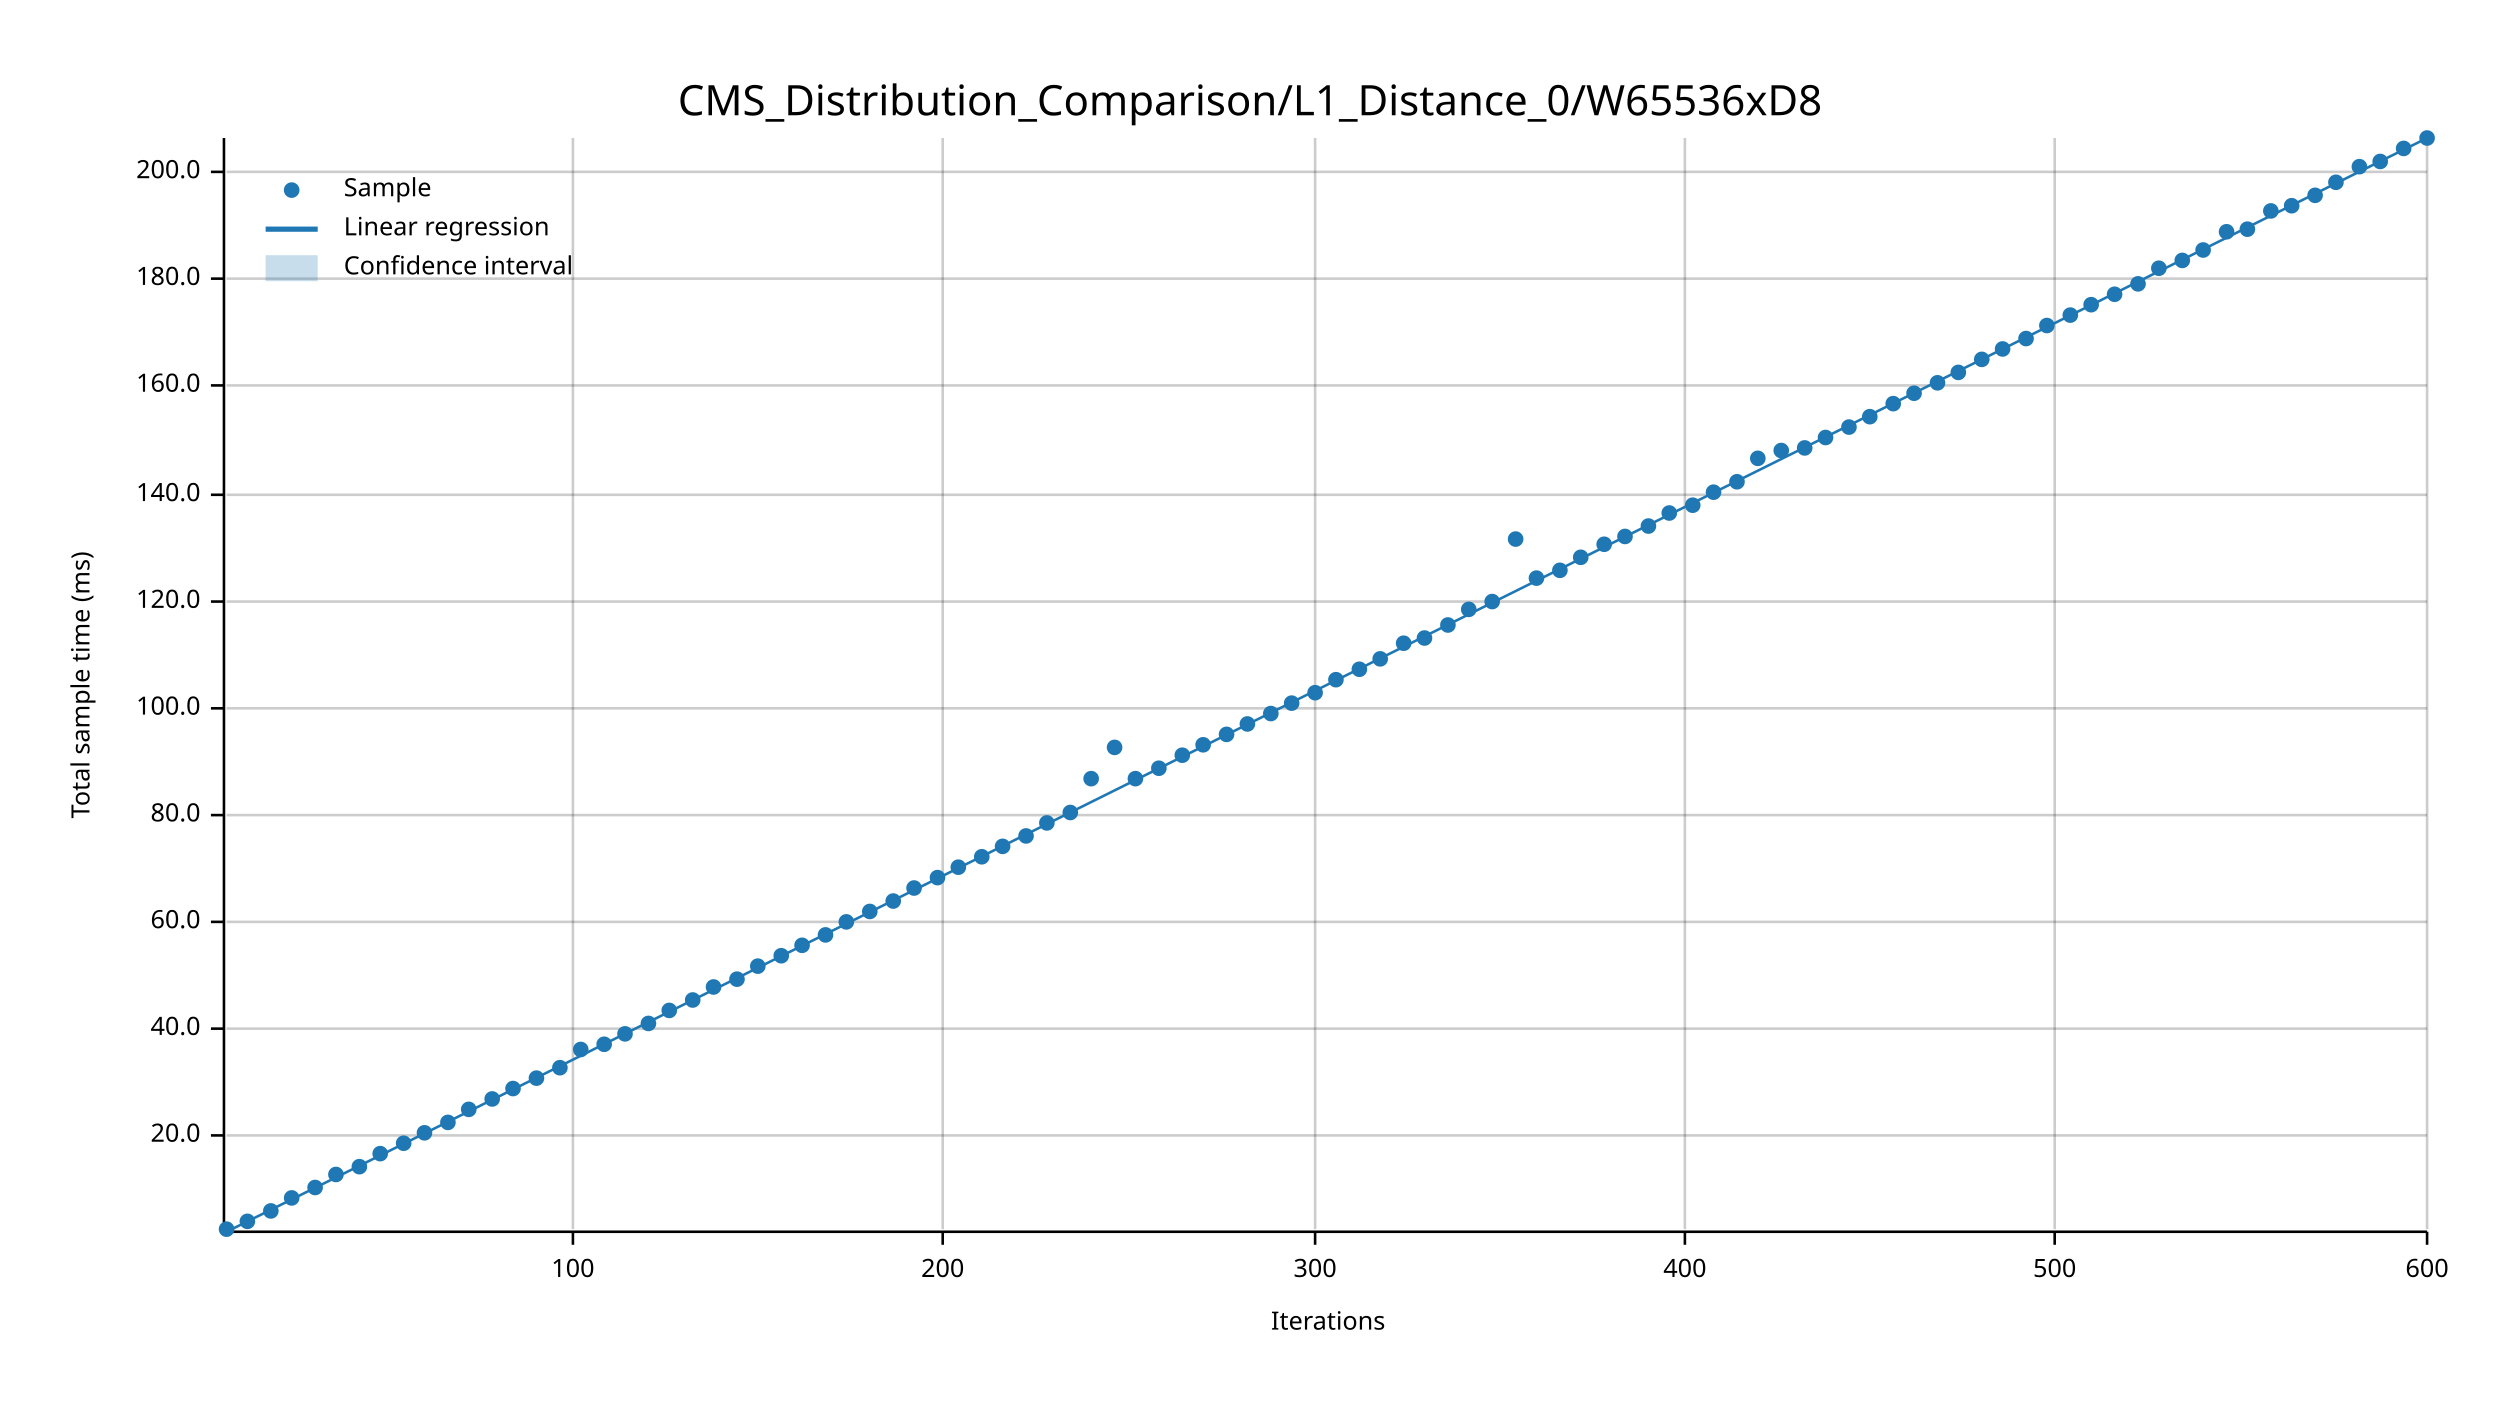
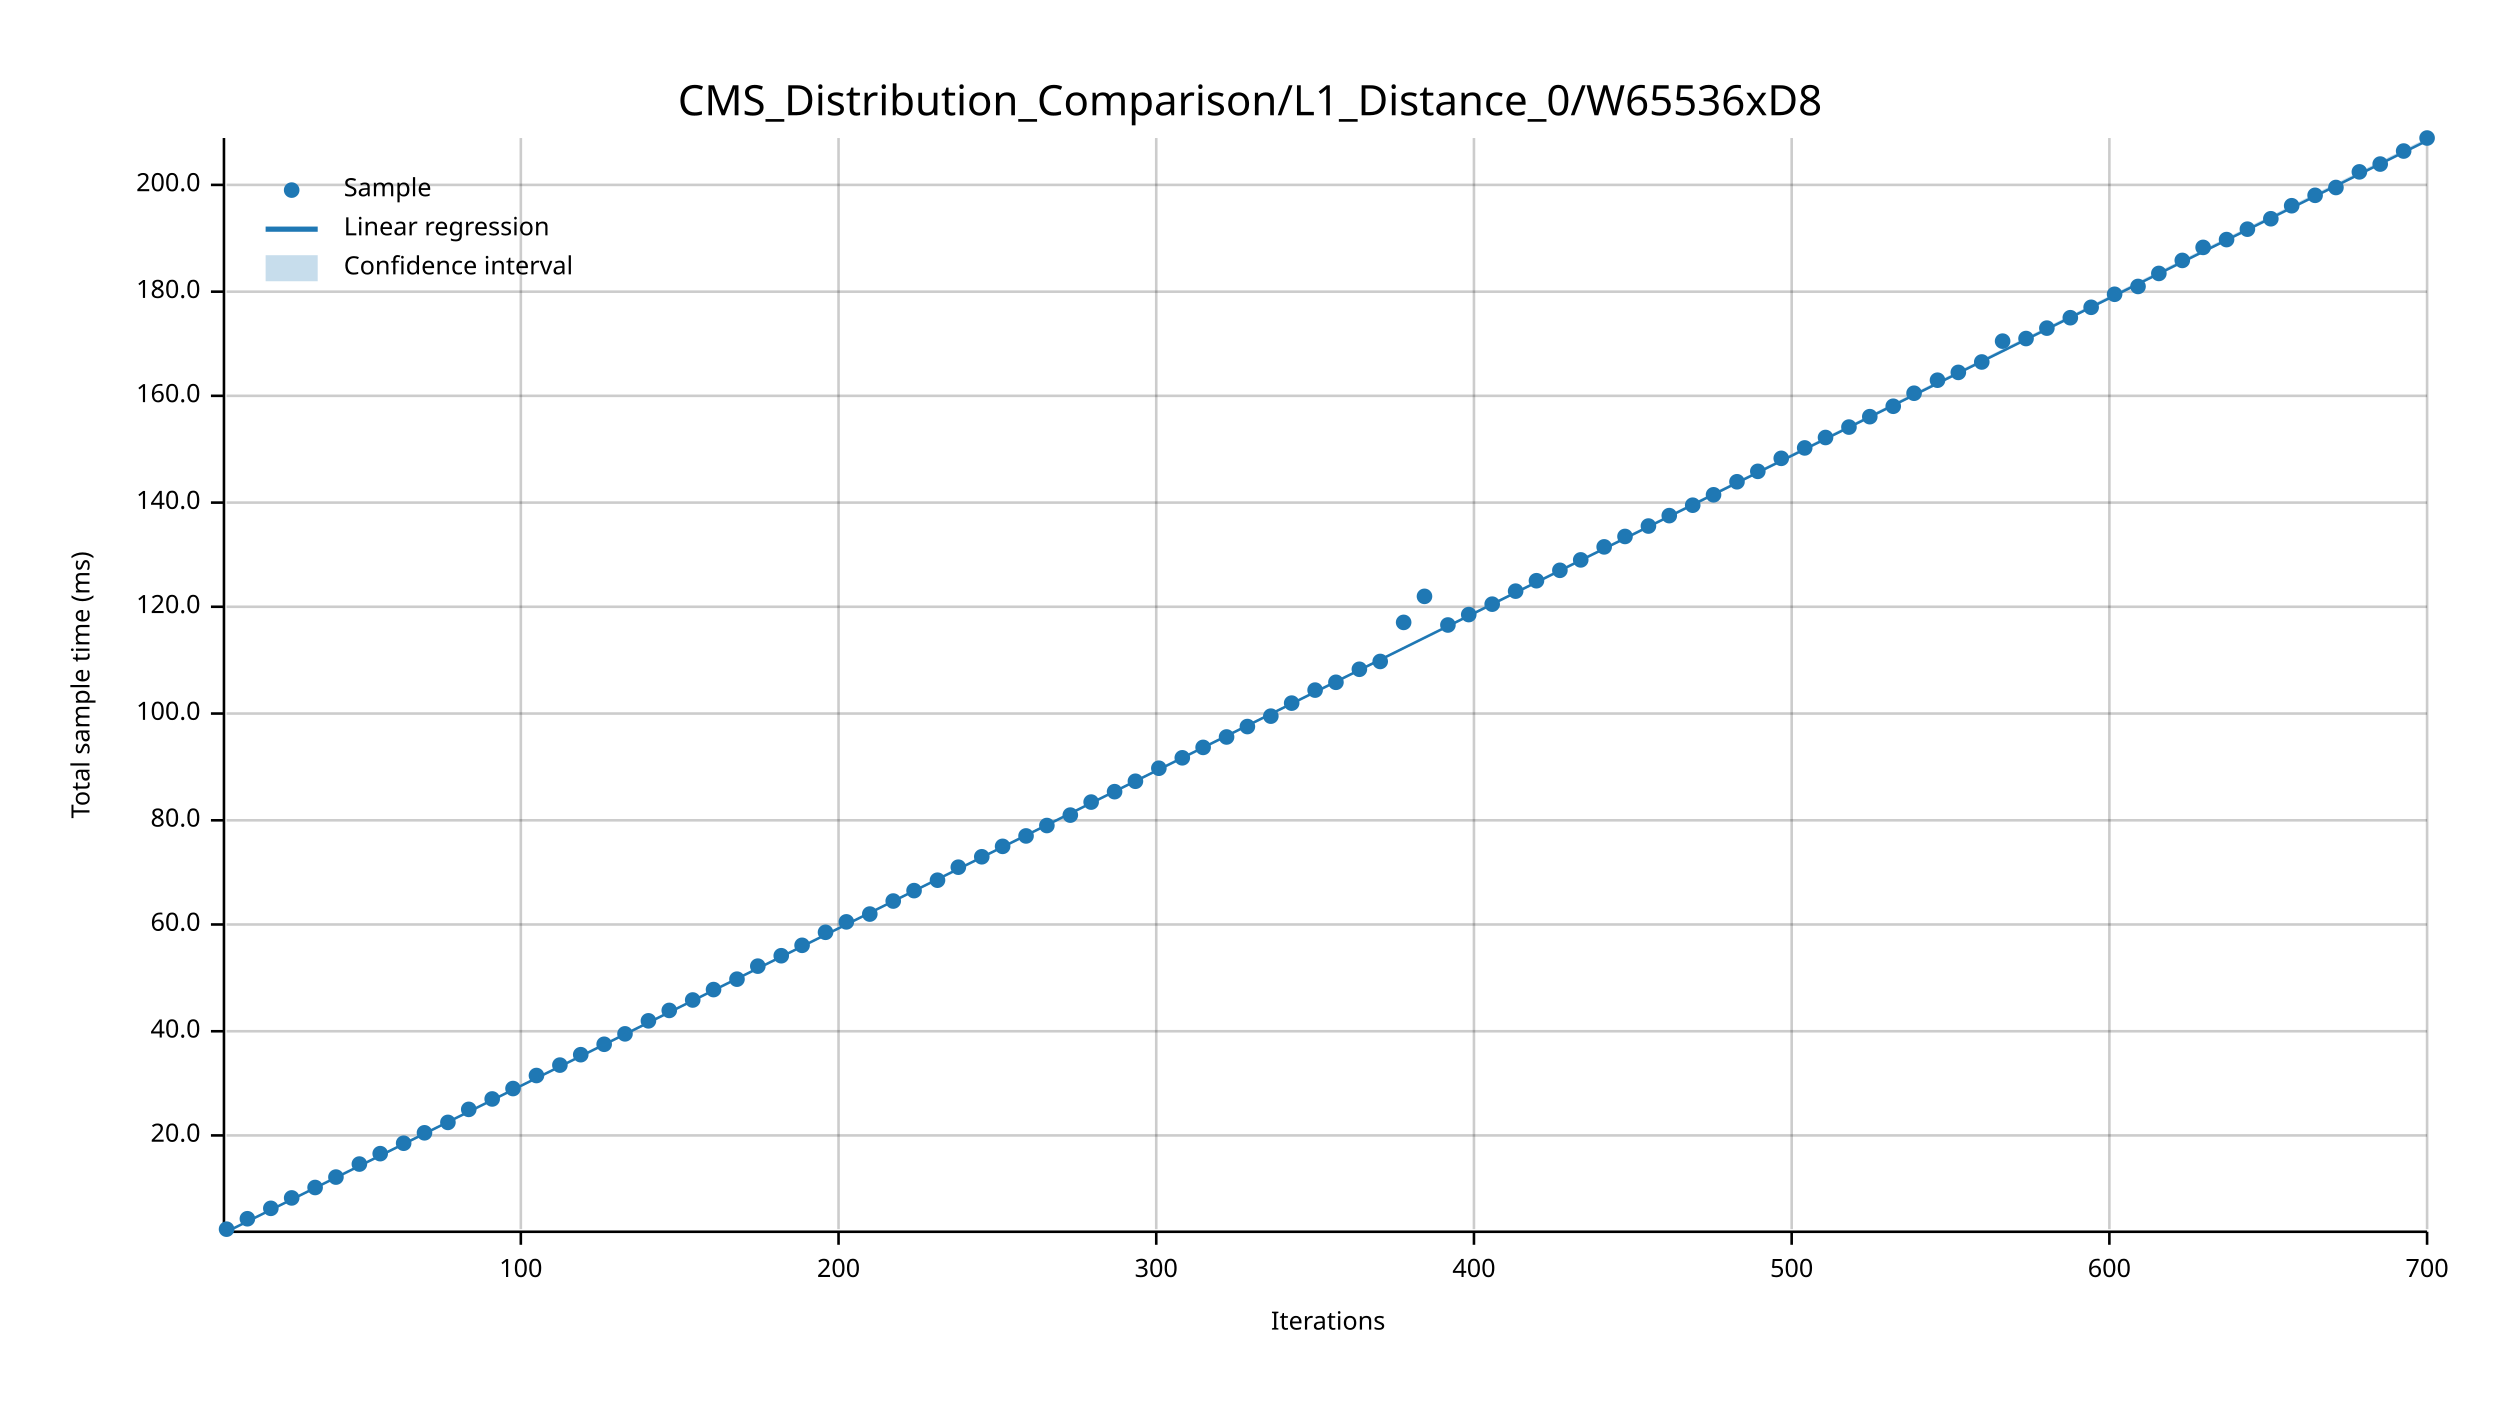
<svg xmlns="http://www.w3.org/2000/svg" width="960" height="540" viewBox="0 0 960 540">
  <text x="480" y="32" dy="0.76em" text-anchor="middle" font-family="sans-serif" font-size="16.129" opacity="1" fill="#000000">
CMS_Distribution_Comparison/L1_Distance_0/W65536xD8
</text>
  <text x="27" y="263" dy="0.76em" text-anchor="middle" font-family="sans-serif" font-size="9.677" opacity="1" fill="#000000" transform="rotate(270, 27, 263)">
Total sample time (ms)
</text>
  <text x="510" y="513" dy="-0.5ex" text-anchor="middle" font-family="sans-serif" font-size="9.677" opacity="1" fill="#000000">
Iterations
</text>
-   <line opacity="0.2" stroke="#000000" stroke-width="1" x1="220" y1="472" x2="220" y2="53" />
-   <line opacity="0.2" stroke="#000000" stroke-width="1" x1="362" y1="472" x2="362" y2="53" />
-   <line opacity="0.2" stroke="#000000" stroke-width="1" x1="505" y1="472" x2="505" y2="53" />
-   <line opacity="0.2" stroke="#000000" stroke-width="1" x1="647" y1="472" x2="647" y2="53" />
-   <line opacity="0.2" stroke="#000000" stroke-width="1" x1="789" y1="472" x2="789" y2="53" />
+   <line opacity="0.2" stroke="#000000" stroke-width="1" x1="200" y1="472" x2="200" y2="53" />
+   <line opacity="0.2" stroke="#000000" stroke-width="1" x1="322" y1="472" x2="322" y2="53" />
+   <line opacity="0.2" stroke="#000000" stroke-width="1" x1="444" y1="472" x2="444" y2="53" />
+   <line opacity="0.2" stroke="#000000" stroke-width="1" x1="566" y1="472" x2="566" y2="53" />
+   <line opacity="0.2" stroke="#000000" stroke-width="1" x1="688" y1="472" x2="688" y2="53" />
+   <line opacity="0.2" stroke="#000000" stroke-width="1" x1="810" y1="472" x2="810" y2="53" />
  <line opacity="0.2" stroke="#000000" stroke-width="1" x1="932" y1="472" x2="932" y2="53" />
  <line opacity="0.2" stroke="#000000" stroke-width="1" x1="87" y1="436" x2="932" y2="436" />
-   <line opacity="0.2" stroke="#000000" stroke-width="1" x1="87" y1="395" x2="932" y2="395" />
-   <line opacity="0.2" stroke="#000000" stroke-width="1" x1="87" y1="354" x2="932" y2="354" />
-   <line opacity="0.2" stroke="#000000" stroke-width="1" x1="87" y1="313" x2="932" y2="313" />
-   <line opacity="0.2" stroke="#000000" stroke-width="1" x1="87" y1="272" x2="932" y2="272" />
-   <line opacity="0.2" stroke="#000000" stroke-width="1" x1="87" y1="231" x2="932" y2="231" />
-   <line opacity="0.2" stroke="#000000" stroke-width="1" x1="87" y1="190" x2="932" y2="190" />
-   <line opacity="0.2" stroke="#000000" stroke-width="1" x1="87" y1="148" x2="932" y2="148" />
-   <line opacity="0.2" stroke="#000000" stroke-width="1" x1="87" y1="107" x2="932" y2="107" />
-   <line opacity="0.2" stroke="#000000" stroke-width="1" x1="87" y1="66" x2="932" y2="66" />
+   <line opacity="0.2" stroke="#000000" stroke-width="1" x1="87" y1="396" x2="932" y2="396" />
+   <line opacity="0.2" stroke="#000000" stroke-width="1" x1="87" y1="355" x2="932" y2="355" />
+   <line opacity="0.2" stroke="#000000" stroke-width="1" x1="87" y1="315" x2="932" y2="315" />
+   <line opacity="0.2" stroke="#000000" stroke-width="1" x1="87" y1="274" x2="932" y2="274" />
+   <line opacity="0.2" stroke="#000000" stroke-width="1" x1="87" y1="233" x2="932" y2="233" />
+   <line opacity="0.2" stroke="#000000" stroke-width="1" x1="87" y1="193" x2="932" y2="193" />
+   <line opacity="0.2" stroke="#000000" stroke-width="1" x1="87" y1="152" x2="932" y2="152" />
+   <line opacity="0.2" stroke="#000000" stroke-width="1" x1="87" y1="112" x2="932" y2="112" />
+   <line opacity="0.2" stroke="#000000" stroke-width="1" x1="87" y1="71" x2="932" y2="71" />
  <polyline fill="none" opacity="1" stroke="#000000" stroke-width="1" points="86,53 86,472 " />
  <text x="77" y="436" dy="0.5ex" text-anchor="end" font-family="sans-serif" font-size="9.677" opacity="1" fill="#000000">
20.0
</text>
  <polyline fill="none" opacity="1" stroke="#000000" stroke-width="1" points="81,436 86,436 " />
-   <text x="77" y="395" dy="0.5ex" text-anchor="end" font-family="sans-serif" font-size="9.677" opacity="1" fill="#000000">
+   <text x="77" y="396" dy="0.5ex" text-anchor="end" font-family="sans-serif" font-size="9.677" opacity="1" fill="#000000">
40.0
</text>
-   <polyline fill="none" opacity="1" stroke="#000000" stroke-width="1" points="81,395 86,395 " />
-   <text x="77" y="354" dy="0.5ex" text-anchor="end" font-family="sans-serif" font-size="9.677" opacity="1" fill="#000000">
+   <polyline fill="none" opacity="1" stroke="#000000" stroke-width="1" points="81,396 86,396 " />
+   <text x="77" y="355" dy="0.5ex" text-anchor="end" font-family="sans-serif" font-size="9.677" opacity="1" fill="#000000">
60.0
</text>
-   <polyline fill="none" opacity="1" stroke="#000000" stroke-width="1" points="81,354 86,354 " />
-   <text x="77" y="313" dy="0.5ex" text-anchor="end" font-family="sans-serif" font-size="9.677" opacity="1" fill="#000000">
+   <polyline fill="none" opacity="1" stroke="#000000" stroke-width="1" points="81,355 86,355 " />
+   <text x="77" y="315" dy="0.5ex" text-anchor="end" font-family="sans-serif" font-size="9.677" opacity="1" fill="#000000">
80.0
</text>
-   <polyline fill="none" opacity="1" stroke="#000000" stroke-width="1" points="81,313 86,313 " />
-   <text x="77" y="272" dy="0.5ex" text-anchor="end" font-family="sans-serif" font-size="9.677" opacity="1" fill="#000000">
+   <polyline fill="none" opacity="1" stroke="#000000" stroke-width="1" points="81,315 86,315 " />
+   <text x="77" y="274" dy="0.5ex" text-anchor="end" font-family="sans-serif" font-size="9.677" opacity="1" fill="#000000">
100.0
</text>
-   <polyline fill="none" opacity="1" stroke="#000000" stroke-width="1" points="81,272 86,272 " />
-   <text x="77" y="231" dy="0.5ex" text-anchor="end" font-family="sans-serif" font-size="9.677" opacity="1" fill="#000000">
+   <polyline fill="none" opacity="1" stroke="#000000" stroke-width="1" points="81,274 86,274 " />
+   <text x="77" y="233" dy="0.5ex" text-anchor="end" font-family="sans-serif" font-size="9.677" opacity="1" fill="#000000">
120.0
</text>
-   <polyline fill="none" opacity="1" stroke="#000000" stroke-width="1" points="81,231 86,231 " />
-   <text x="77" y="190" dy="0.5ex" text-anchor="end" font-family="sans-serif" font-size="9.677" opacity="1" fill="#000000">
+   <polyline fill="none" opacity="1" stroke="#000000" stroke-width="1" points="81,233 86,233 " />
+   <text x="77" y="193" dy="0.5ex" text-anchor="end" font-family="sans-serif" font-size="9.677" opacity="1" fill="#000000">
140.0
</text>
-   <polyline fill="none" opacity="1" stroke="#000000" stroke-width="1" points="81,190 86,190 " />
-   <text x="77" y="148" dy="0.5ex" text-anchor="end" font-family="sans-serif" font-size="9.677" opacity="1" fill="#000000">
+   <polyline fill="none" opacity="1" stroke="#000000" stroke-width="1" points="81,193 86,193 " />
+   <text x="77" y="152" dy="0.5ex" text-anchor="end" font-family="sans-serif" font-size="9.677" opacity="1" fill="#000000">
160.0
</text>
-   <polyline fill="none" opacity="1" stroke="#000000" stroke-width="1" points="81,148 86,148 " />
-   <text x="77" y="107" dy="0.5ex" text-anchor="end" font-family="sans-serif" font-size="9.677" opacity="1" fill="#000000">
+   <polyline fill="none" opacity="1" stroke="#000000" stroke-width="1" points="81,152 86,152 " />
+   <text x="77" y="112" dy="0.5ex" text-anchor="end" font-family="sans-serif" font-size="9.677" opacity="1" fill="#000000">
180.0
</text>
-   <polyline fill="none" opacity="1" stroke="#000000" stroke-width="1" points="81,107 86,107 " />
-   <text x="77" y="66" dy="0.5ex" text-anchor="end" font-family="sans-serif" font-size="9.677" opacity="1" fill="#000000">
+   <polyline fill="none" opacity="1" stroke="#000000" stroke-width="1" points="81,112 86,112 " />
+   <text x="77" y="71" dy="0.5ex" text-anchor="end" font-family="sans-serif" font-size="9.677" opacity="1" fill="#000000">
200.0
</text>
-   <polyline fill="none" opacity="1" stroke="#000000" stroke-width="1" points="81,66 86,66 " />
+   <polyline fill="none" opacity="1" stroke="#000000" stroke-width="1" points="81,71 86,71 " />
  <polyline fill="none" opacity="1" stroke="#000000" stroke-width="1" points="87,473 932,473 " />
-   <text x="220" y="483" dy="0.76em" text-anchor="middle" font-family="sans-serif" font-size="9.677" opacity="1" fill="#000000">
+   <text x="200" y="483" dy="0.76em" text-anchor="middle" font-family="sans-serif" font-size="9.677" opacity="1" fill="#000000">
100
</text>
-   <polyline fill="none" opacity="1" stroke="#000000" stroke-width="1" points="220,473 220,478 " />
-   <text x="362" y="483" dy="0.76em" text-anchor="middle" font-family="sans-serif" font-size="9.677" opacity="1" fill="#000000">
+   <polyline fill="none" opacity="1" stroke="#000000" stroke-width="1" points="200,473 200,478 " />
+   <text x="322" y="483" dy="0.76em" text-anchor="middle" font-family="sans-serif" font-size="9.677" opacity="1" fill="#000000">
200
</text>
-   <polyline fill="none" opacity="1" stroke="#000000" stroke-width="1" points="362,473 362,478 " />
-   <text x="505" y="483" dy="0.76em" text-anchor="middle" font-family="sans-serif" font-size="9.677" opacity="1" fill="#000000">
+   <polyline fill="none" opacity="1" stroke="#000000" stroke-width="1" points="322,473 322,478 " />
+   <text x="444" y="483" dy="0.76em" text-anchor="middle" font-family="sans-serif" font-size="9.677" opacity="1" fill="#000000">
300
</text>
-   <polyline fill="none" opacity="1" stroke="#000000" stroke-width="1" points="505,473 505,478 " />
-   <text x="647" y="483" dy="0.76em" text-anchor="middle" font-family="sans-serif" font-size="9.677" opacity="1" fill="#000000">
+   <polyline fill="none" opacity="1" stroke="#000000" stroke-width="1" points="444,473 444,478 " />
+   <text x="566" y="483" dy="0.76em" text-anchor="middle" font-family="sans-serif" font-size="9.677" opacity="1" fill="#000000">
400
</text>
-   <polyline fill="none" opacity="1" stroke="#000000" stroke-width="1" points="647,473 647,478 " />
-   <text x="789" y="483" dy="0.76em" text-anchor="middle" font-family="sans-serif" font-size="9.677" opacity="1" fill="#000000">
+   <polyline fill="none" opacity="1" stroke="#000000" stroke-width="1" points="566,473 566,478 " />
+   <text x="688" y="483" dy="0.76em" text-anchor="middle" font-family="sans-serif" font-size="9.677" opacity="1" fill="#000000">
500
</text>
-   <polyline fill="none" opacity="1" stroke="#000000" stroke-width="1" points="789,473 789,478 " />
+   <polyline fill="none" opacity="1" stroke="#000000" stroke-width="1" points="688,473 688,478 " />
+   <text x="810" y="483" dy="0.76em" text-anchor="middle" font-family="sans-serif" font-size="9.677" opacity="1" fill="#000000">
+ 600
+ </text>
+   <polyline fill="none" opacity="1" stroke="#000000" stroke-width="1" points="810,473 810,478 " />
  <text x="932" y="483" dy="0.76em" text-anchor="middle" font-family="sans-serif" font-size="9.677" opacity="1" fill="#000000">
- 600
+ 700
</text>
  <polyline fill="none" opacity="1" stroke="#000000" stroke-width="1" points="932,473 932,478 " />
  <circle cx="87" cy="472" r="3" opacity="1" fill="#1F78B4" stroke="none" stroke-width="1" />
-   <circle cx="95" cy="469" r="3" opacity="1" fill="#1F78B4" stroke="none" stroke-width="1" />
-   <circle cx="104" cy="465" r="3" opacity="1" fill="#1F78B4" stroke="none" stroke-width="1" />
+   <circle cx="95" cy="468" r="3" opacity="1" fill="#1F78B4" stroke="none" stroke-width="1" />
+   <circle cx="104" cy="464" r="3" opacity="1" fill="#1F78B4" stroke="none" stroke-width="1" />
  <circle cx="112" cy="460" r="3" opacity="1" fill="#1F78B4" stroke="none" stroke-width="1" />
  <circle cx="121" cy="456" r="3" opacity="1" fill="#1F78B4" stroke="none" stroke-width="1" />
-   <circle cx="129" cy="451" r="3" opacity="1" fill="#1F78B4" stroke="none" stroke-width="1" />
-   <circle cx="138" cy="448" r="3" opacity="1" fill="#1F78B4" stroke="none" stroke-width="1" />
+   <circle cx="129" cy="452" r="3" opacity="1" fill="#1F78B4" stroke="none" stroke-width="1" />
+   <circle cx="138" cy="447" r="3" opacity="1" fill="#1F78B4" stroke="none" stroke-width="1" />
  <circle cx="146" cy="443" r="3" opacity="1" fill="#1F78B4" stroke="none" stroke-width="1" />
  <circle cx="155" cy="439" r="3" opacity="1" fill="#1F78B4" stroke="none" stroke-width="1" />
  <circle cx="163" cy="435" r="3" opacity="1" fill="#1F78B4" stroke="none" stroke-width="1" />
  <circle cx="172" cy="431" r="3" opacity="1" fill="#1F78B4" stroke="none" stroke-width="1" />
  <circle cx="180" cy="426" r="3" opacity="1" fill="#1F78B4" stroke="none" stroke-width="1" />
  <circle cx="189" cy="422" r="3" opacity="1" fill="#1F78B4" stroke="none" stroke-width="1" />
  <circle cx="197" cy="418" r="3" opacity="1" fill="#1F78B4" stroke="none" stroke-width="1" />
-   <circle cx="206" cy="414" r="3" opacity="1" fill="#1F78B4" stroke="none" stroke-width="1" />
-   <circle cx="215" cy="410" r="3" opacity="1" fill="#1F78B4" stroke="none" stroke-width="1" />
-   <circle cx="223" cy="403" r="3" opacity="1" fill="#1F78B4" stroke="none" stroke-width="1" />
+   <circle cx="206" cy="413" r="3" opacity="1" fill="#1F78B4" stroke="none" stroke-width="1" />
+   <circle cx="215" cy="409" r="3" opacity="1" fill="#1F78B4" stroke="none" stroke-width="1" />
+   <circle cx="223" cy="405" r="3" opacity="1" fill="#1F78B4" stroke="none" stroke-width="1" />
  <circle cx="232" cy="401" r="3" opacity="1" fill="#1F78B4" stroke="none" stroke-width="1" />
  <circle cx="240" cy="397" r="3" opacity="1" fill="#1F78B4" stroke="none" stroke-width="1" />
-   <circle cx="249" cy="393" r="3" opacity="1" fill="#1F78B4" stroke="none" stroke-width="1" />
+   <circle cx="249" cy="392" r="3" opacity="1" fill="#1F78B4" stroke="none" stroke-width="1" />
  <circle cx="257" cy="388" r="3" opacity="1" fill="#1F78B4" stroke="none" stroke-width="1" />
  <circle cx="266" cy="384" r="3" opacity="1" fill="#1F78B4" stroke="none" stroke-width="1" />
-   <circle cx="274" cy="379" r="3" opacity="1" fill="#1F78B4" stroke="none" stroke-width="1" />
+   <circle cx="274" cy="380" r="3" opacity="1" fill="#1F78B4" stroke="none" stroke-width="1" />
  <circle cx="283" cy="376" r="3" opacity="1" fill="#1F78B4" stroke="none" stroke-width="1" />
  <circle cx="291" cy="371" r="3" opacity="1" fill="#1F78B4" stroke="none" stroke-width="1" />
  <circle cx="300" cy="367" r="3" opacity="1" fill="#1F78B4" stroke="none" stroke-width="1" />
  <circle cx="308" cy="363" r="3" opacity="1" fill="#1F78B4" stroke="none" stroke-width="1" />
-   <circle cx="317" cy="359" r="3" opacity="1" fill="#1F78B4" stroke="none" stroke-width="1" />
+   <circle cx="317" cy="358" r="3" opacity="1" fill="#1F78B4" stroke="none" stroke-width="1" />
  <circle cx="325" cy="354" r="3" opacity="1" fill="#1F78B4" stroke="none" stroke-width="1" />
-   <circle cx="334" cy="350" r="3" opacity="1" fill="#1F78B4" stroke="none" stroke-width="1" />
+   <circle cx="334" cy="351" r="3" opacity="1" fill="#1F78B4" stroke="none" stroke-width="1" />
  <circle cx="343" cy="346" r="3" opacity="1" fill="#1F78B4" stroke="none" stroke-width="1" />
-   <circle cx="351" cy="341" r="3" opacity="1" fill="#1F78B4" stroke="none" stroke-width="1" />
-   <circle cx="360" cy="337" r="3" opacity="1" fill="#1F78B4" stroke="none" stroke-width="1" />
+   <circle cx="351" cy="342" r="3" opacity="1" fill="#1F78B4" stroke="none" stroke-width="1" />
+   <circle cx="360" cy="338" r="3" opacity="1" fill="#1F78B4" stroke="none" stroke-width="1" />
  <circle cx="368" cy="333" r="3" opacity="1" fill="#1F78B4" stroke="none" stroke-width="1" />
  <circle cx="377" cy="329" r="3" opacity="1" fill="#1F78B4" stroke="none" stroke-width="1" />
  <circle cx="385" cy="325" r="3" opacity="1" fill="#1F78B4" stroke="none" stroke-width="1" />
  <circle cx="394" cy="321" r="3" opacity="1" fill="#1F78B4" stroke="none" stroke-width="1" />
-   <circle cx="402" cy="316" r="3" opacity="1" fill="#1F78B4" stroke="none" stroke-width="1" />
-   <circle cx="411" cy="312" r="3" opacity="1" fill="#1F78B4" stroke="none" stroke-width="1" />
-   <circle cx="419" cy="299" r="3" opacity="1" fill="#1F78B4" stroke="none" stroke-width="1" />
-   <circle cx="428" cy="287" r="3" opacity="1" fill="#1F78B4" stroke="none" stroke-width="1" />
-   <circle cx="436" cy="299" r="3" opacity="1" fill="#1F78B4" stroke="none" stroke-width="1" />
+   <circle cx="402" cy="317" r="3" opacity="1" fill="#1F78B4" stroke="none" stroke-width="1" />
+   <circle cx="411" cy="313" r="3" opacity="1" fill="#1F78B4" stroke="none" stroke-width="1" />
+   <circle cx="419" cy="308" r="3" opacity="1" fill="#1F78B4" stroke="none" stroke-width="1" />
+   <circle cx="428" cy="304" r="3" opacity="1" fill="#1F78B4" stroke="none" stroke-width="1" />
+   <circle cx="436" cy="300" r="3" opacity="1" fill="#1F78B4" stroke="none" stroke-width="1" />
  <circle cx="445" cy="295" r="3" opacity="1" fill="#1F78B4" stroke="none" stroke-width="1" />
-   <circle cx="454" cy="290" r="3" opacity="1" fill="#1F78B4" stroke="none" stroke-width="1" />
-   <circle cx="462" cy="286" r="3" opacity="1" fill="#1F78B4" stroke="none" stroke-width="1" />
-   <circle cx="471" cy="282" r="3" opacity="1" fill="#1F78B4" stroke="none" stroke-width="1" />
-   <circle cx="479" cy="278" r="3" opacity="1" fill="#1F78B4" stroke="none" stroke-width="1" />
-   <circle cx="488" cy="274" r="3" opacity="1" fill="#1F78B4" stroke="none" stroke-width="1" />
+   <circle cx="454" cy="291" r="3" opacity="1" fill="#1F78B4" stroke="none" stroke-width="1" />
+   <circle cx="462" cy="287" r="3" opacity="1" fill="#1F78B4" stroke="none" stroke-width="1" />
+   <circle cx="471" cy="283" r="3" opacity="1" fill="#1F78B4" stroke="none" stroke-width="1" />
+   <circle cx="479" cy="279" r="3" opacity="1" fill="#1F78B4" stroke="none" stroke-width="1" />
+   <circle cx="488" cy="275" r="3" opacity="1" fill="#1F78B4" stroke="none" stroke-width="1" />
  <circle cx="496" cy="270" r="3" opacity="1" fill="#1F78B4" stroke="none" stroke-width="1" />
-   <circle cx="505" cy="266" r="3" opacity="1" fill="#1F78B4" stroke="none" stroke-width="1" />
-   <circle cx="513" cy="261" r="3" opacity="1" fill="#1F78B4" stroke="none" stroke-width="1" />
+   <circle cx="505" cy="265" r="3" opacity="1" fill="#1F78B4" stroke="none" stroke-width="1" />
+   <circle cx="513" cy="262" r="3" opacity="1" fill="#1F78B4" stroke="none" stroke-width="1" />
  <circle cx="522" cy="257" r="3" opacity="1" fill="#1F78B4" stroke="none" stroke-width="1" />
-   <circle cx="530" cy="253" r="3" opacity="1" fill="#1F78B4" stroke="none" stroke-width="1" />
-   <circle cx="539" cy="247" r="3" opacity="1" fill="#1F78B4" stroke="none" stroke-width="1" />
-   <circle cx="547" cy="245" r="3" opacity="1" fill="#1F78B4" stroke="none" stroke-width="1" />
+   <circle cx="530" cy="254" r="3" opacity="1" fill="#1F78B4" stroke="none" stroke-width="1" />
+   <circle cx="539" cy="239" r="3" opacity="1" fill="#1F78B4" stroke="none" stroke-width="1" />
+   <circle cx="547" cy="229" r="3" opacity="1" fill="#1F78B4" stroke="none" stroke-width="1" />
  <circle cx="556" cy="240" r="3" opacity="1" fill="#1F78B4" stroke="none" stroke-width="1" />
-   <circle cx="564" cy="234" r="3" opacity="1" fill="#1F78B4" stroke="none" stroke-width="1" />
-   <circle cx="573" cy="231" r="3" opacity="1" fill="#1F78B4" stroke="none" stroke-width="1" />
-   <circle cx="582" cy="207" r="3" opacity="1" fill="#1F78B4" stroke="none" stroke-width="1" />
-   <circle cx="590" cy="222" r="3" opacity="1" fill="#1F78B4" stroke="none" stroke-width="1" />
+   <circle cx="564" cy="236" r="3" opacity="1" fill="#1F78B4" stroke="none" stroke-width="1" />
+   <circle cx="573" cy="232" r="3" opacity="1" fill="#1F78B4" stroke="none" stroke-width="1" />
+   <circle cx="582" cy="227" r="3" opacity="1" fill="#1F78B4" stroke="none" stroke-width="1" />
+   <circle cx="590" cy="223" r="3" opacity="1" fill="#1F78B4" stroke="none" stroke-width="1" />
  <circle cx="599" cy="219" r="3" opacity="1" fill="#1F78B4" stroke="none" stroke-width="1" />
-   <circle cx="607" cy="214" r="3" opacity="1" fill="#1F78B4" stroke="none" stroke-width="1" />
-   <circle cx="616" cy="209" r="3" opacity="1" fill="#1F78B4" stroke="none" stroke-width="1" />
+   <circle cx="607" cy="215" r="3" opacity="1" fill="#1F78B4" stroke="none" stroke-width="1" />
+   <circle cx="616" cy="210" r="3" opacity="1" fill="#1F78B4" stroke="none" stroke-width="1" />
  <circle cx="624" cy="206" r="3" opacity="1" fill="#1F78B4" stroke="none" stroke-width="1" />
  <circle cx="633" cy="202" r="3" opacity="1" fill="#1F78B4" stroke="none" stroke-width="1" />
-   <circle cx="641" cy="197" r="3" opacity="1" fill="#1F78B4" stroke="none" stroke-width="1" />
+   <circle cx="641" cy="198" r="3" opacity="1" fill="#1F78B4" stroke="none" stroke-width="1" />
  <circle cx="650" cy="194" r="3" opacity="1" fill="#1F78B4" stroke="none" stroke-width="1" />
-   <circle cx="658" cy="189" r="3" opacity="1" fill="#1F78B4" stroke="none" stroke-width="1" />
+   <circle cx="658" cy="190" r="3" opacity="1" fill="#1F78B4" stroke="none" stroke-width="1" />
  <circle cx="667" cy="185" r="3" opacity="1" fill="#1F78B4" stroke="none" stroke-width="1" />
-   <circle cx="675" cy="176" r="3" opacity="1" fill="#1F78B4" stroke="none" stroke-width="1" />
-   <circle cx="684" cy="173" r="3" opacity="1" fill="#1F78B4" stroke="none" stroke-width="1" />
+   <circle cx="675" cy="181" r="3" opacity="1" fill="#1F78B4" stroke="none" stroke-width="1" />
+   <circle cx="684" cy="176" r="3" opacity="1" fill="#1F78B4" stroke="none" stroke-width="1" />
  <circle cx="693" cy="172" r="3" opacity="1" fill="#1F78B4" stroke="none" stroke-width="1" />
  <circle cx="701" cy="168" r="3" opacity="1" fill="#1F78B4" stroke="none" stroke-width="1" />
  <circle cx="710" cy="164" r="3" opacity="1" fill="#1F78B4" stroke="none" stroke-width="1" />
  <circle cx="718" cy="160" r="3" opacity="1" fill="#1F78B4" stroke="none" stroke-width="1" />
-   <circle cx="727" cy="155" r="3" opacity="1" fill="#1F78B4" stroke="none" stroke-width="1" />
+   <circle cx="727" cy="156" r="3" opacity="1" fill="#1F78B4" stroke="none" stroke-width="1" />
  <circle cx="735" cy="151" r="3" opacity="1" fill="#1F78B4" stroke="none" stroke-width="1" />
-   <circle cx="744" cy="147" r="3" opacity="1" fill="#1F78B4" stroke="none" stroke-width="1" />
+   <circle cx="744" cy="146" r="3" opacity="1" fill="#1F78B4" stroke="none" stroke-width="1" />
  <circle cx="752" cy="143" r="3" opacity="1" fill="#1F78B4" stroke="none" stroke-width="1" />
-   <circle cx="761" cy="138" r="3" opacity="1" fill="#1F78B4" stroke="none" stroke-width="1" />
-   <circle cx="769" cy="134" r="3" opacity="1" fill="#1F78B4" stroke="none" stroke-width="1" />
+   <circle cx="761" cy="139" r="3" opacity="1" fill="#1F78B4" stroke="none" stroke-width="1" />
+   <circle cx="769" cy="131" r="3" opacity="1" fill="#1F78B4" stroke="none" stroke-width="1" />
  <circle cx="778" cy="130" r="3" opacity="1" fill="#1F78B4" stroke="none" stroke-width="1" />
-   <circle cx="786" cy="125" r="3" opacity="1" fill="#1F78B4" stroke="none" stroke-width="1" />
-   <circle cx="795" cy="121" r="3" opacity="1" fill="#1F78B4" stroke="none" stroke-width="1" />
-   <circle cx="803" cy="117" r="3" opacity="1" fill="#1F78B4" stroke="none" stroke-width="1" />
+   <circle cx="786" cy="126" r="3" opacity="1" fill="#1F78B4" stroke="none" stroke-width="1" />
+   <circle cx="795" cy="122" r="3" opacity="1" fill="#1F78B4" stroke="none" stroke-width="1" />
+   <circle cx="803" cy="118" r="3" opacity="1" fill="#1F78B4" stroke="none" stroke-width="1" />
  <circle cx="812" cy="113" r="3" opacity="1" fill="#1F78B4" stroke="none" stroke-width="1" />
-   <circle cx="821" cy="109" r="3" opacity="1" fill="#1F78B4" stroke="none" stroke-width="1" />
-   <circle cx="829" cy="103" r="3" opacity="1" fill="#1F78B4" stroke="none" stroke-width="1" />
+   <circle cx="821" cy="110" r="3" opacity="1" fill="#1F78B4" stroke="none" stroke-width="1" />
+   <circle cx="829" cy="105" r="3" opacity="1" fill="#1F78B4" stroke="none" stroke-width="1" />
  <circle cx="838" cy="100" r="3" opacity="1" fill="#1F78B4" stroke="none" stroke-width="1" />
-   <circle cx="846" cy="96" r="3" opacity="1" fill="#1F78B4" stroke="none" stroke-width="1" />
-   <circle cx="855" cy="89" r="3" opacity="1" fill="#1F78B4" stroke="none" stroke-width="1" />
+   <circle cx="846" cy="95" r="3" opacity="1" fill="#1F78B4" stroke="none" stroke-width="1" />
+   <circle cx="855" cy="92" r="3" opacity="1" fill="#1F78B4" stroke="none" stroke-width="1" />
  <circle cx="863" cy="88" r="3" opacity="1" fill="#1F78B4" stroke="none" stroke-width="1" />
-   <circle cx="872" cy="81" r="3" opacity="1" fill="#1F78B4" stroke="none" stroke-width="1" />
+   <circle cx="872" cy="84" r="3" opacity="1" fill="#1F78B4" stroke="none" stroke-width="1" />
  <circle cx="880" cy="79" r="3" opacity="1" fill="#1F78B4" stroke="none" stroke-width="1" />
  <circle cx="889" cy="75" r="3" opacity="1" fill="#1F78B4" stroke="none" stroke-width="1" />
-   <circle cx="897" cy="70" r="3" opacity="1" fill="#1F78B4" stroke="none" stroke-width="1" />
-   <circle cx="906" cy="64" r="3" opacity="1" fill="#1F78B4" stroke="none" stroke-width="1" />
-   <circle cx="914" cy="62" r="3" opacity="1" fill="#1F78B4" stroke="none" stroke-width="1" />
-   <circle cx="923" cy="57" r="3" opacity="1" fill="#1F78B4" stroke="none" stroke-width="1" />
+   <circle cx="897" cy="72" r="3" opacity="1" fill="#1F78B4" stroke="none" stroke-width="1" />
+   <circle cx="906" cy="66" r="3" opacity="1" fill="#1F78B4" stroke="none" stroke-width="1" />
+   <circle cx="914" cy="63" r="3" opacity="1" fill="#1F78B4" stroke="none" stroke-width="1" />
+   <circle cx="923" cy="58" r="3" opacity="1" fill="#1F78B4" stroke="none" stroke-width="1" />
  <circle cx="932" cy="53" r="3" opacity="1" fill="#1F78B4" stroke="none" stroke-width="1" />
-   <polyline fill="none" opacity="1" stroke="#1F78B4" stroke-width="1" points="87,473 932,53 " />
-   <polygon opacity="0.25" fill="#1F78B4" points="87,473 932,53 932,53 " />
+   <polyline fill="none" opacity="1" stroke="#1F78B4" stroke-width="1" points="87,473 932,54 " />
+   <polygon opacity="0.25" fill="#1F78B4" points="87,473 932,54 932,53 " />
  <text x="132" y="68" dy="0.76em" text-anchor="start" font-family="sans-serif" font-size="9.677" opacity="1" fill="#000000">
Sample
</text>
  <text x="132" y="83" dy="0.76em" text-anchor="start" font-family="sans-serif" font-size="9.677" opacity="1" fill="#000000">
Linear regression
</text>
  <text x="132" y="98" dy="0.76em" text-anchor="start" font-family="sans-serif" font-size="9.677" opacity="1" fill="#000000">
Confidence interval
</text>
  <circle cx="112" cy="73" r="3" opacity="1" fill="#1F78B4" stroke="none" stroke-width="1" />
  <polyline fill="none" opacity="1" stroke="#1F78B4" stroke-width="2" points="102,88 122,88 " />
  <rect x="102" y="98" width="20" height="10" opacity="0.25" fill="#1F78B4" stroke="none" />
</svg>
